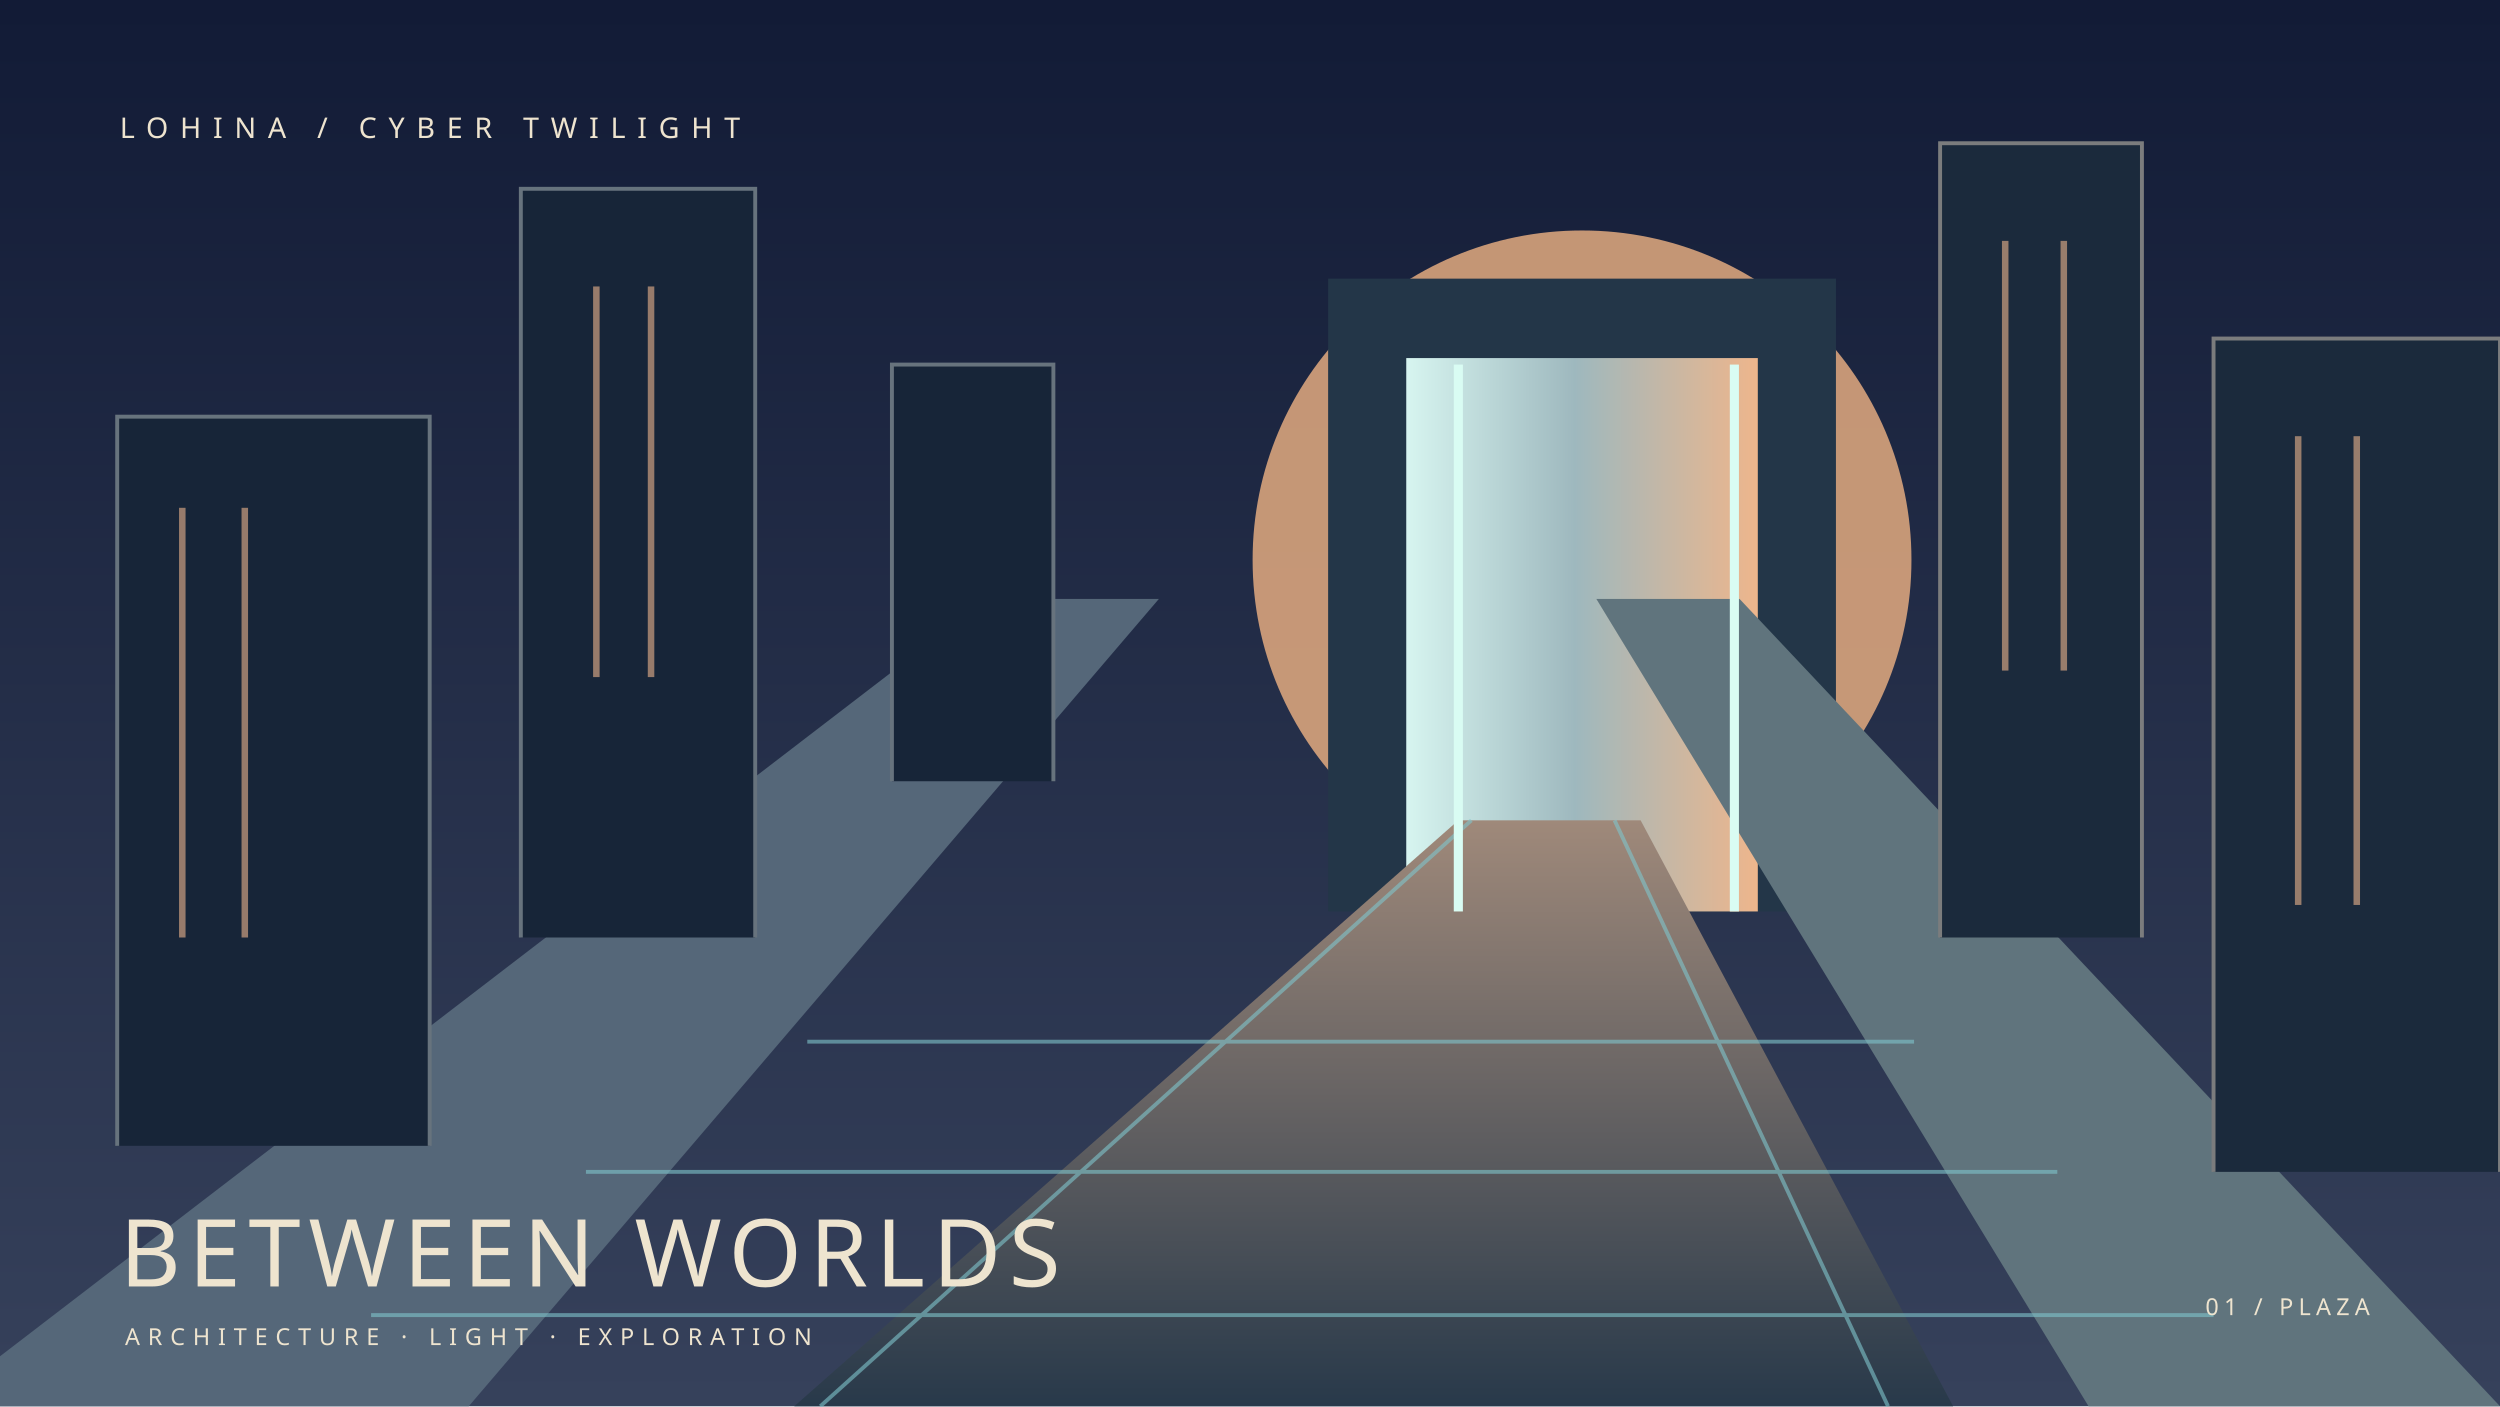
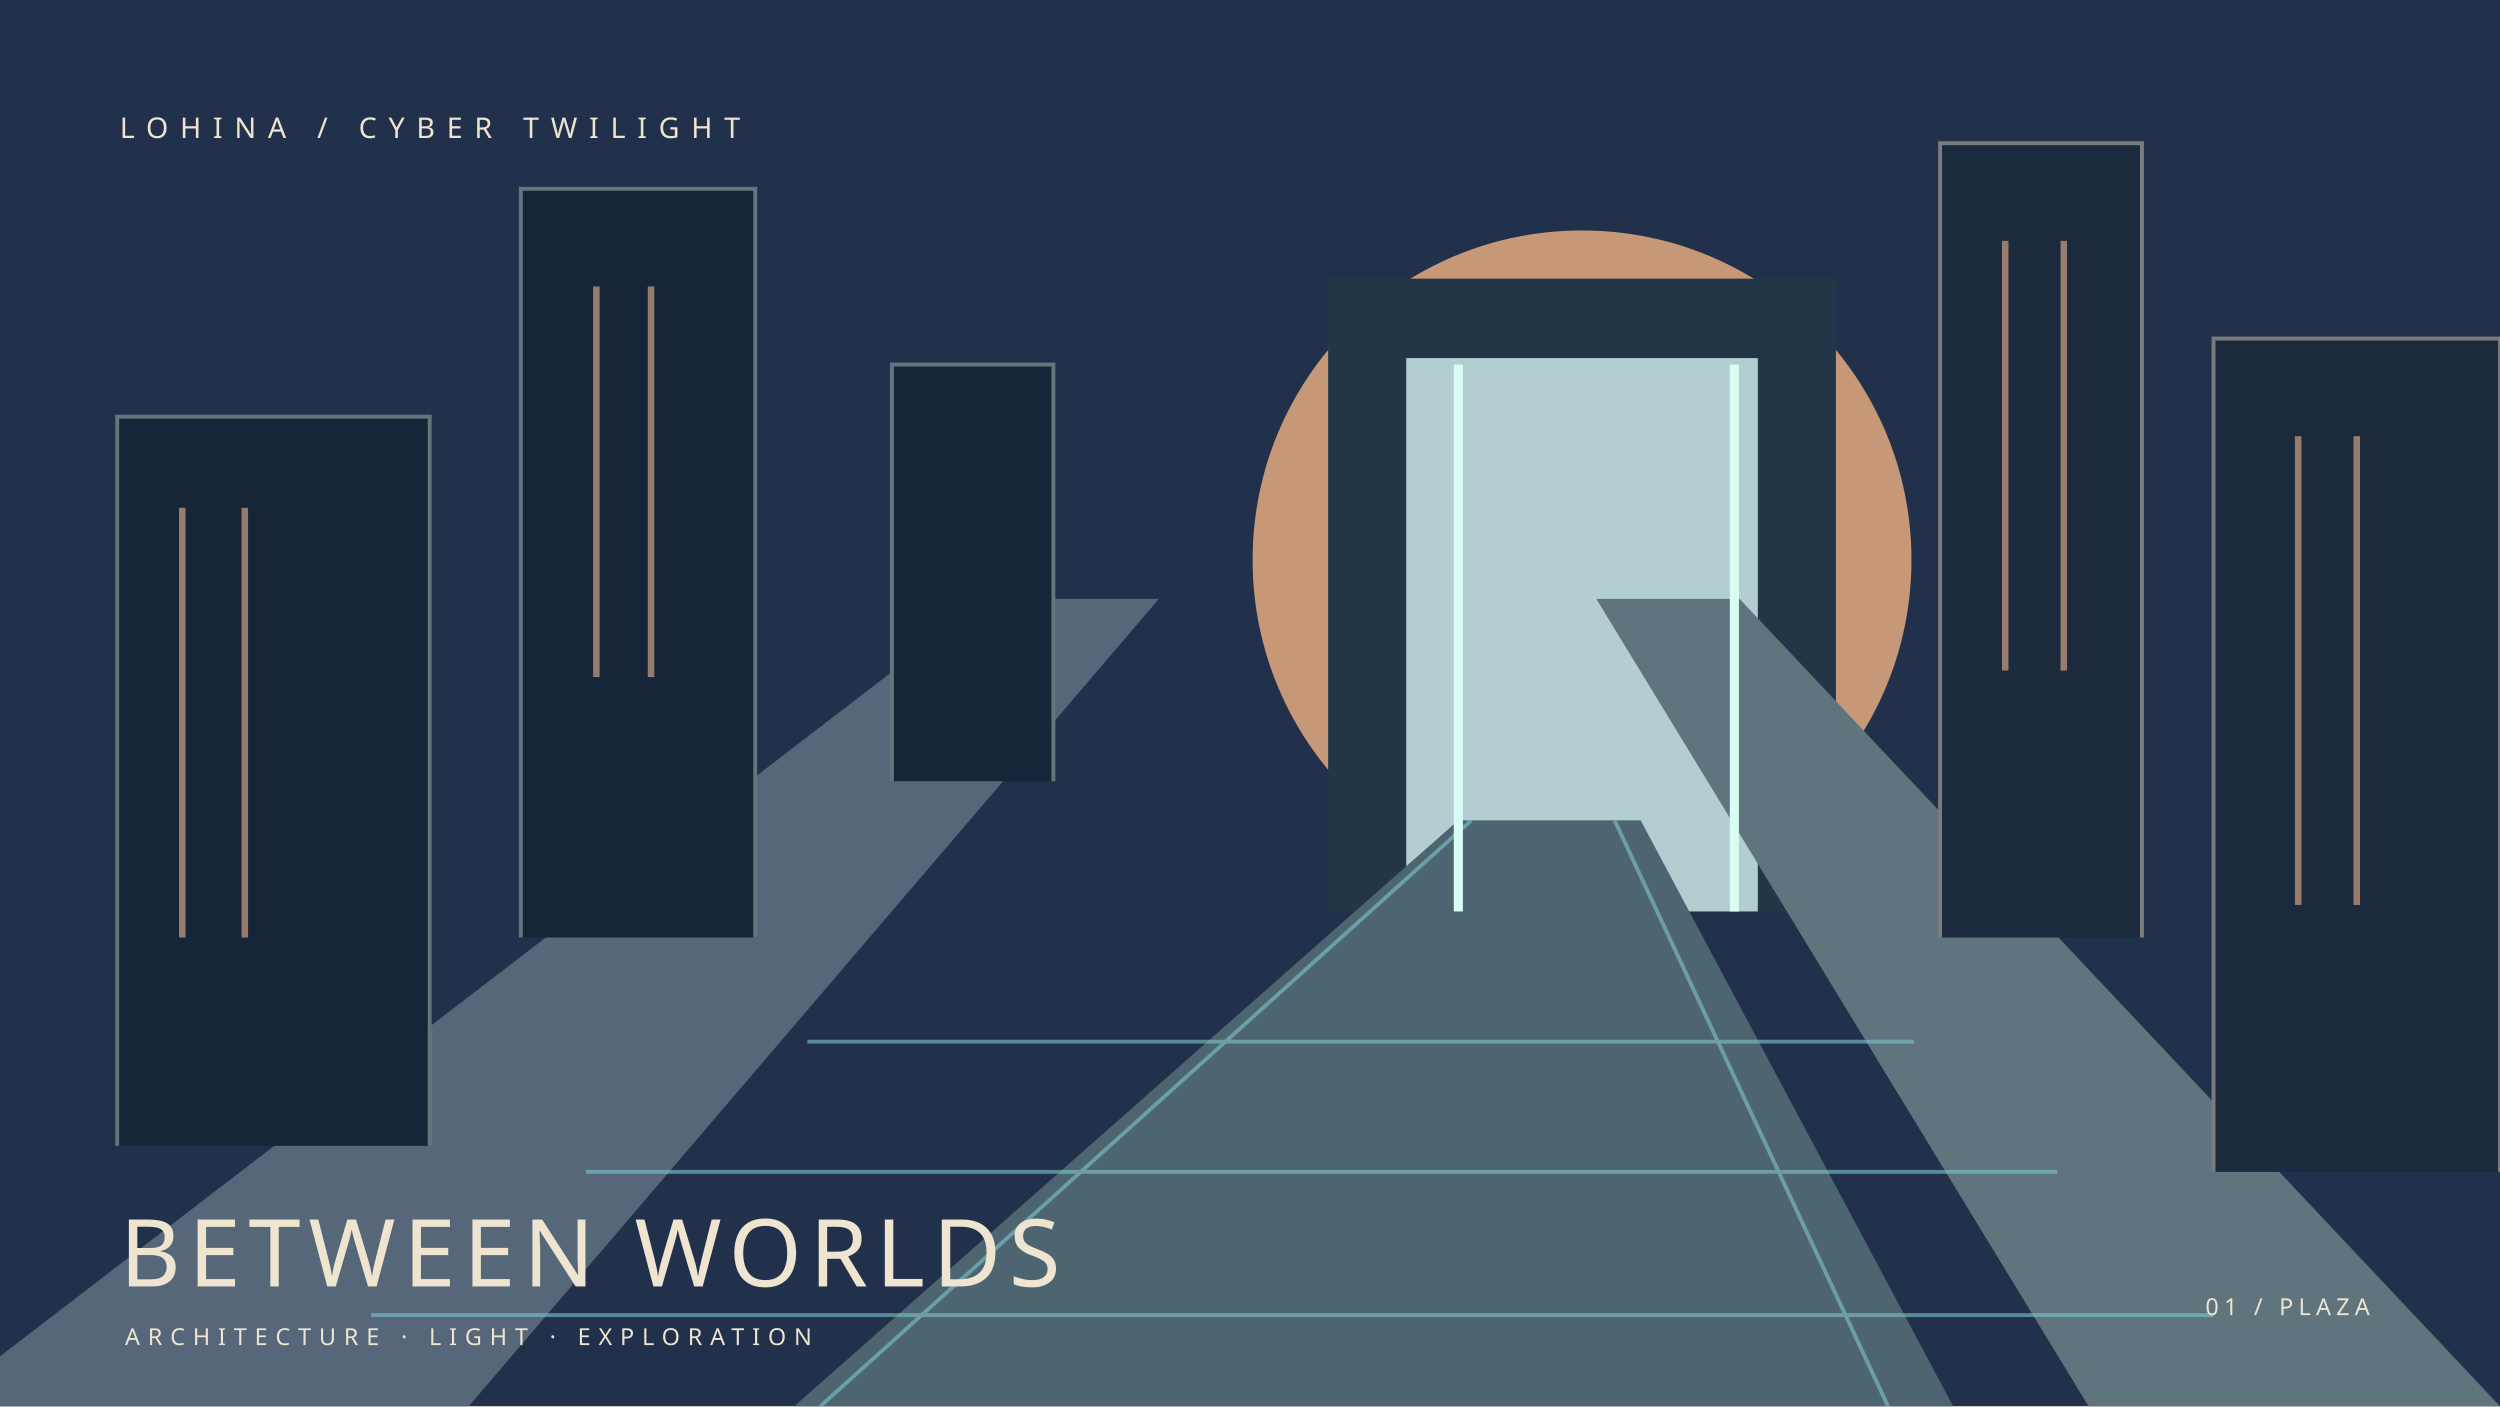
<svg xmlns="http://www.w3.org/2000/svg" width="1920" height="1080" viewBox="0 0 1920 1080">
  <defs>
-     <linearGradient id="night" x2="0" y2="1">
+     <linearGradient id="night" x1="0%" y1="0%" x2="0%" y2="100%">
      <stop stop-color="#121b36" />
      <stop offset="1" stop-color="#36415b" />
    </linearGradient>
-     <linearGradient id="portal">
+     <linearGradient id="portal" x1="0%" y1="0%" x2="100%" y2="0%">
      <stop stop-color="#d7f5f0" />
      <stop offset=".48" stop-color="#9eb8be" />
      <stop offset="1" stop-color="#eeb68c" />
    </linearGradient>
-     <linearGradient id="road" x2="0" y2="1">
+     <linearGradient id="road" x1="0%" y1="0%" x2="0%" y2="100%">
      <stop stop-color="#9f897a" />
      <stop offset="1" stop-color="#28394a" />
    </linearGradient>
  </defs>
-   <path fill="url(#night)" d="M0 0h1920v1080H0z" />
+   <path fill="#22314b" d="M0 0h1920v1080H0z" />
  <circle cx="1215" cy="430" r="253" fill="#e7ad81" opacity=".83" />
  <path d="M1020 214h390v486h-390z" fill="#233648" />
-   <path d="M1080 275h270v425h-270z" fill="url(#portal)" />
+   <path d="M1080 275h270v425h-270z" fill="#b3ced0" />
  <path d="M-50 1080 758 460h132L360 1080Z" fill="#556779" />
  <path d="m1920 1080-584-620h-110l378 620Z" fill="#60747d" />
-   <path d="m610 1080 510-450h140l240 450Z" fill="url(#road)" />
+   <path d="m610 1080 510-450h140l240 450Z" fill="#4d6471" />
  <path d="M90 880V320h240v560M400 720V145h180v575M685 600V280h124v320" fill="#172538" stroke="#67737d" stroke-width="3" />
  <path d="M1490 720V110h155v610M1700 900V260h220v640" fill="#1b2a3c" stroke="#7b7c7d" stroke-width="3" />
  <path d="M140 390v330m48-330v330m270-500v300m42-300v300m1040-335v330m45-330v330m180-180v360m45-360v360" stroke="#dca985" stroke-width="5" opacity=".65" />
  <path d="m630 1080 500-450m320 450-210-450M285 1010h1415M450 900h1130M620 800h850" stroke="#7fc4cc" stroke-width="3" opacity=".6" />
  <path d="M1120 280v420m212-420v420" stroke="#d9fcf3" stroke-width="7" />
  <g fill="#eee4cf" font-family="sans-serif">
    <text x="92" y="106" font-size="22" letter-spacing="9">LOHINA / CYBER TWILIGHT</text>
    <text x="92" y="988" font-size="72" letter-spacing="6">BETWEEN WORLDS</text>
    <text x="96" y="1033" font-size="18" letter-spacing="6">ARCHITECTURE · LIGHT · EXPLORATION</text>
    <text x="1820" y="1010" text-anchor="end" font-size="18" letter-spacing="4">01 / PLAZA</text>
  </g>
</svg>
